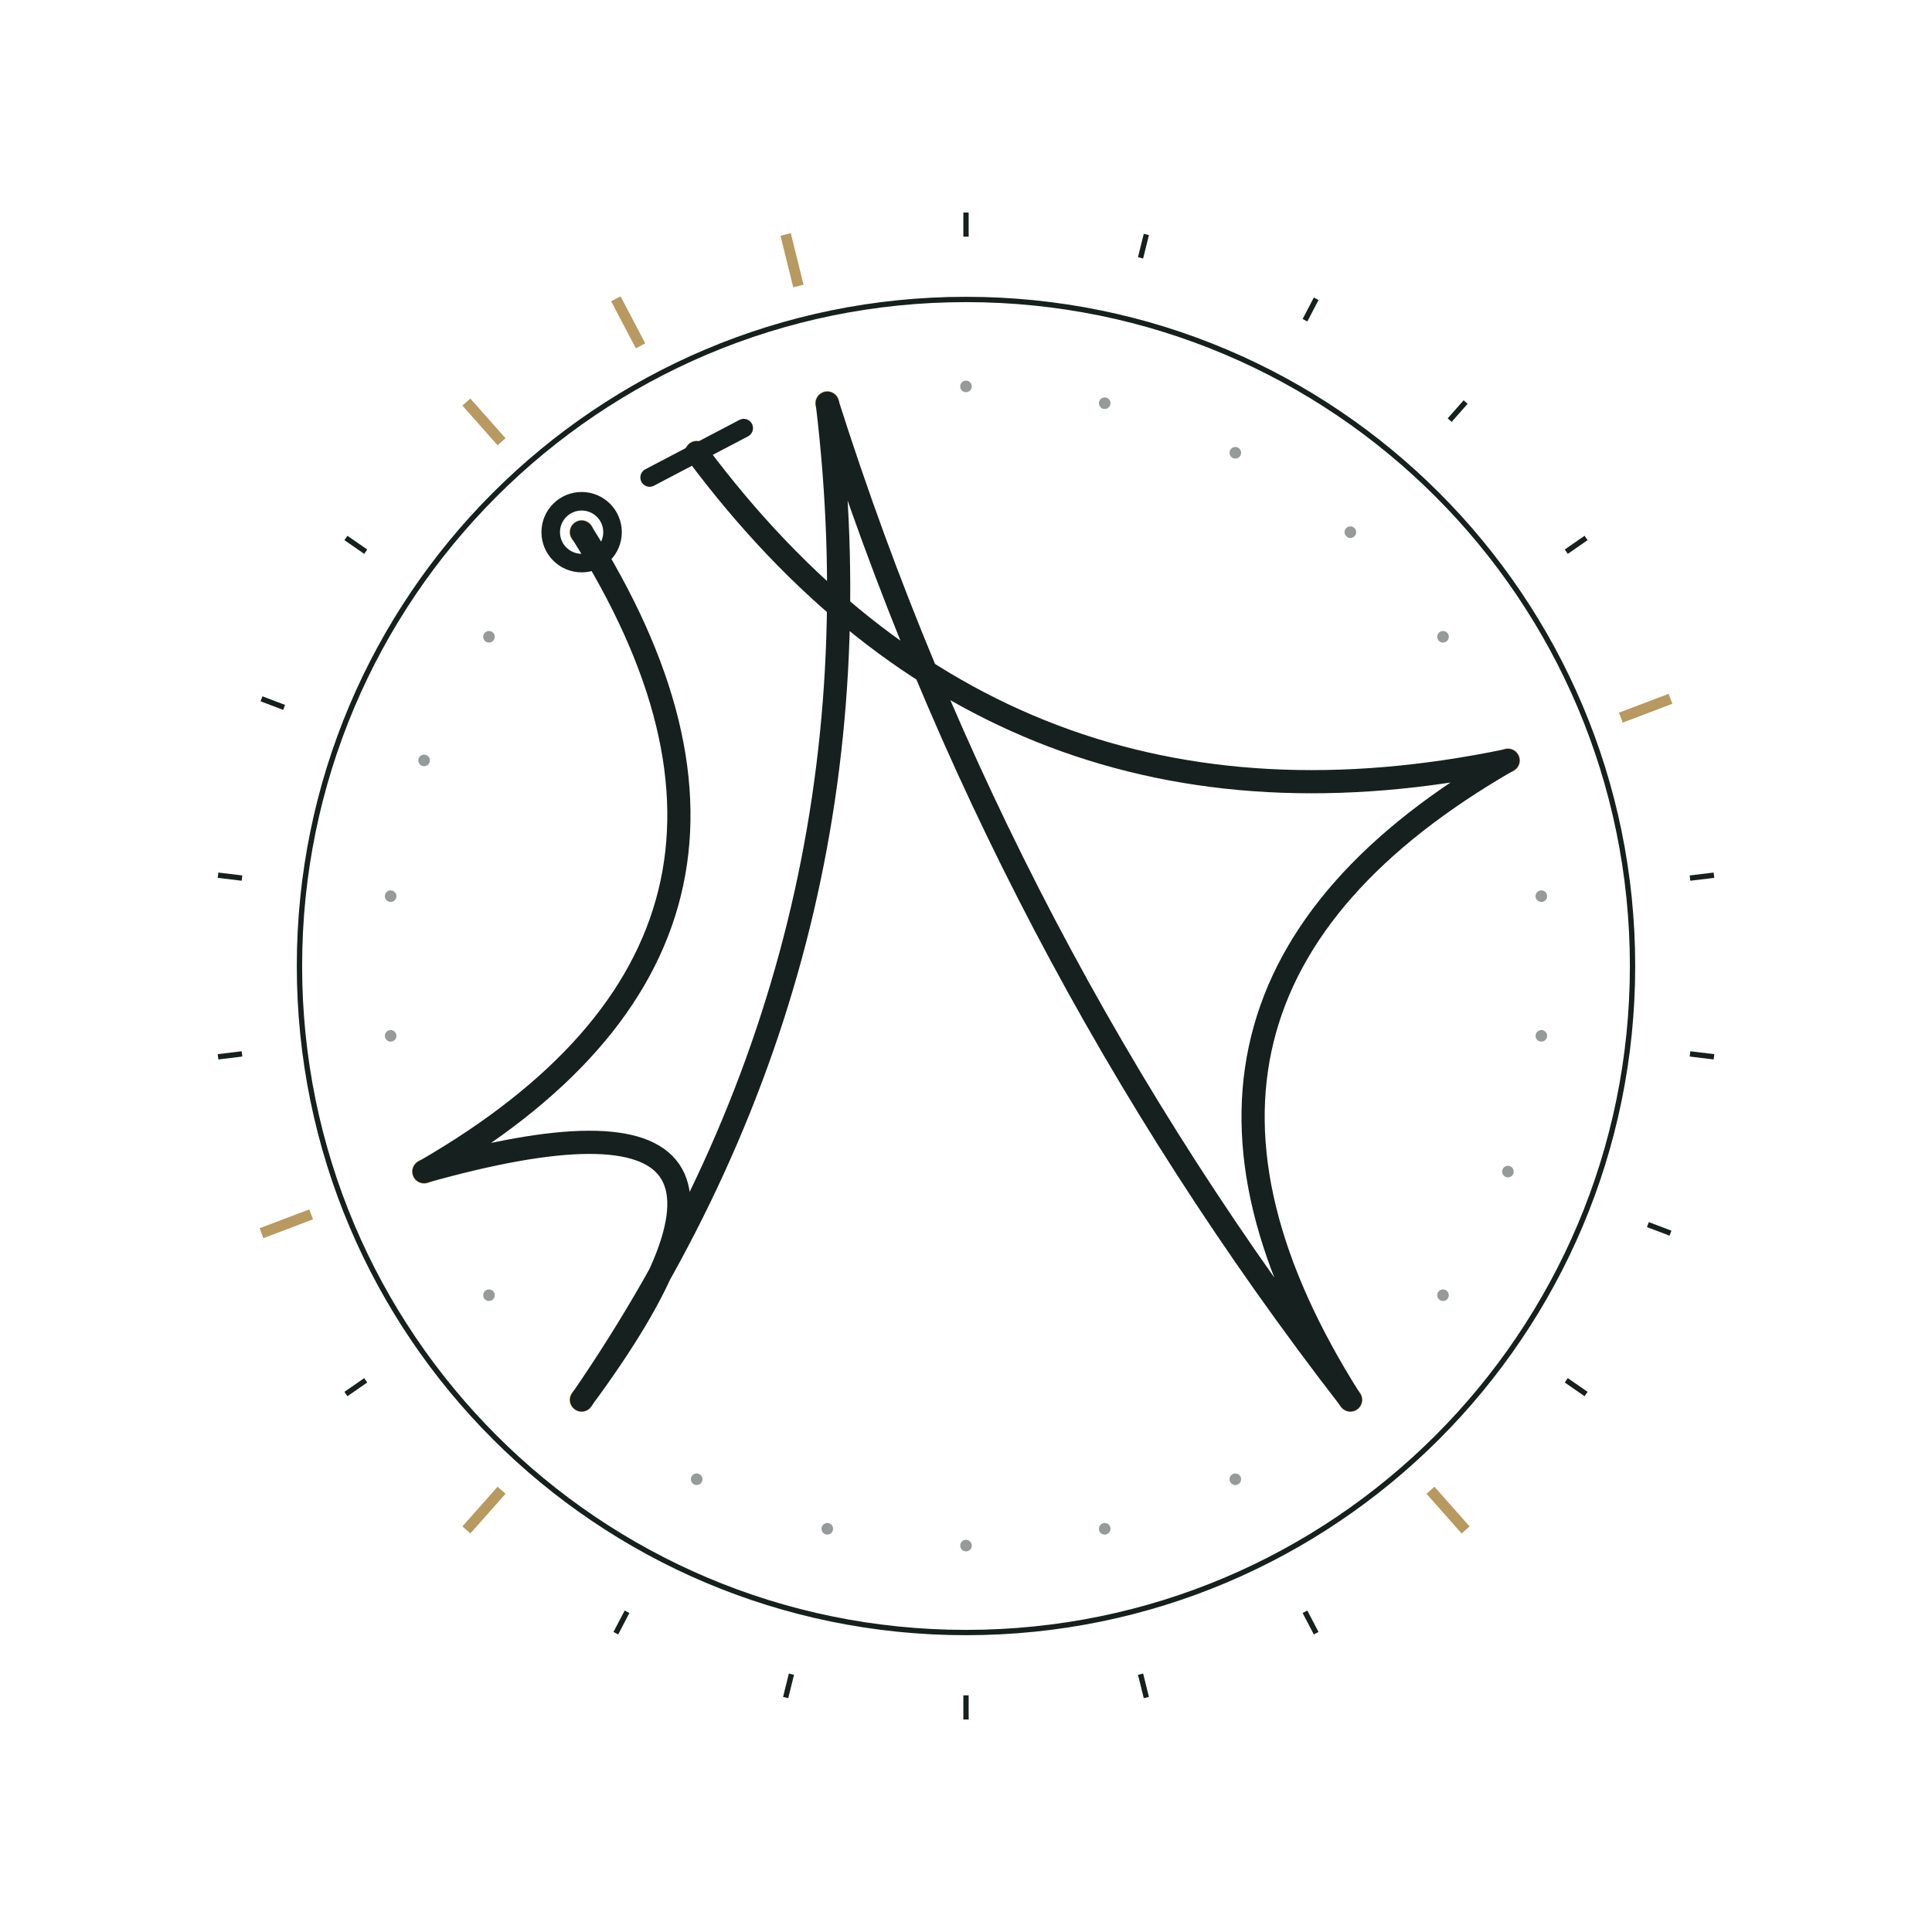
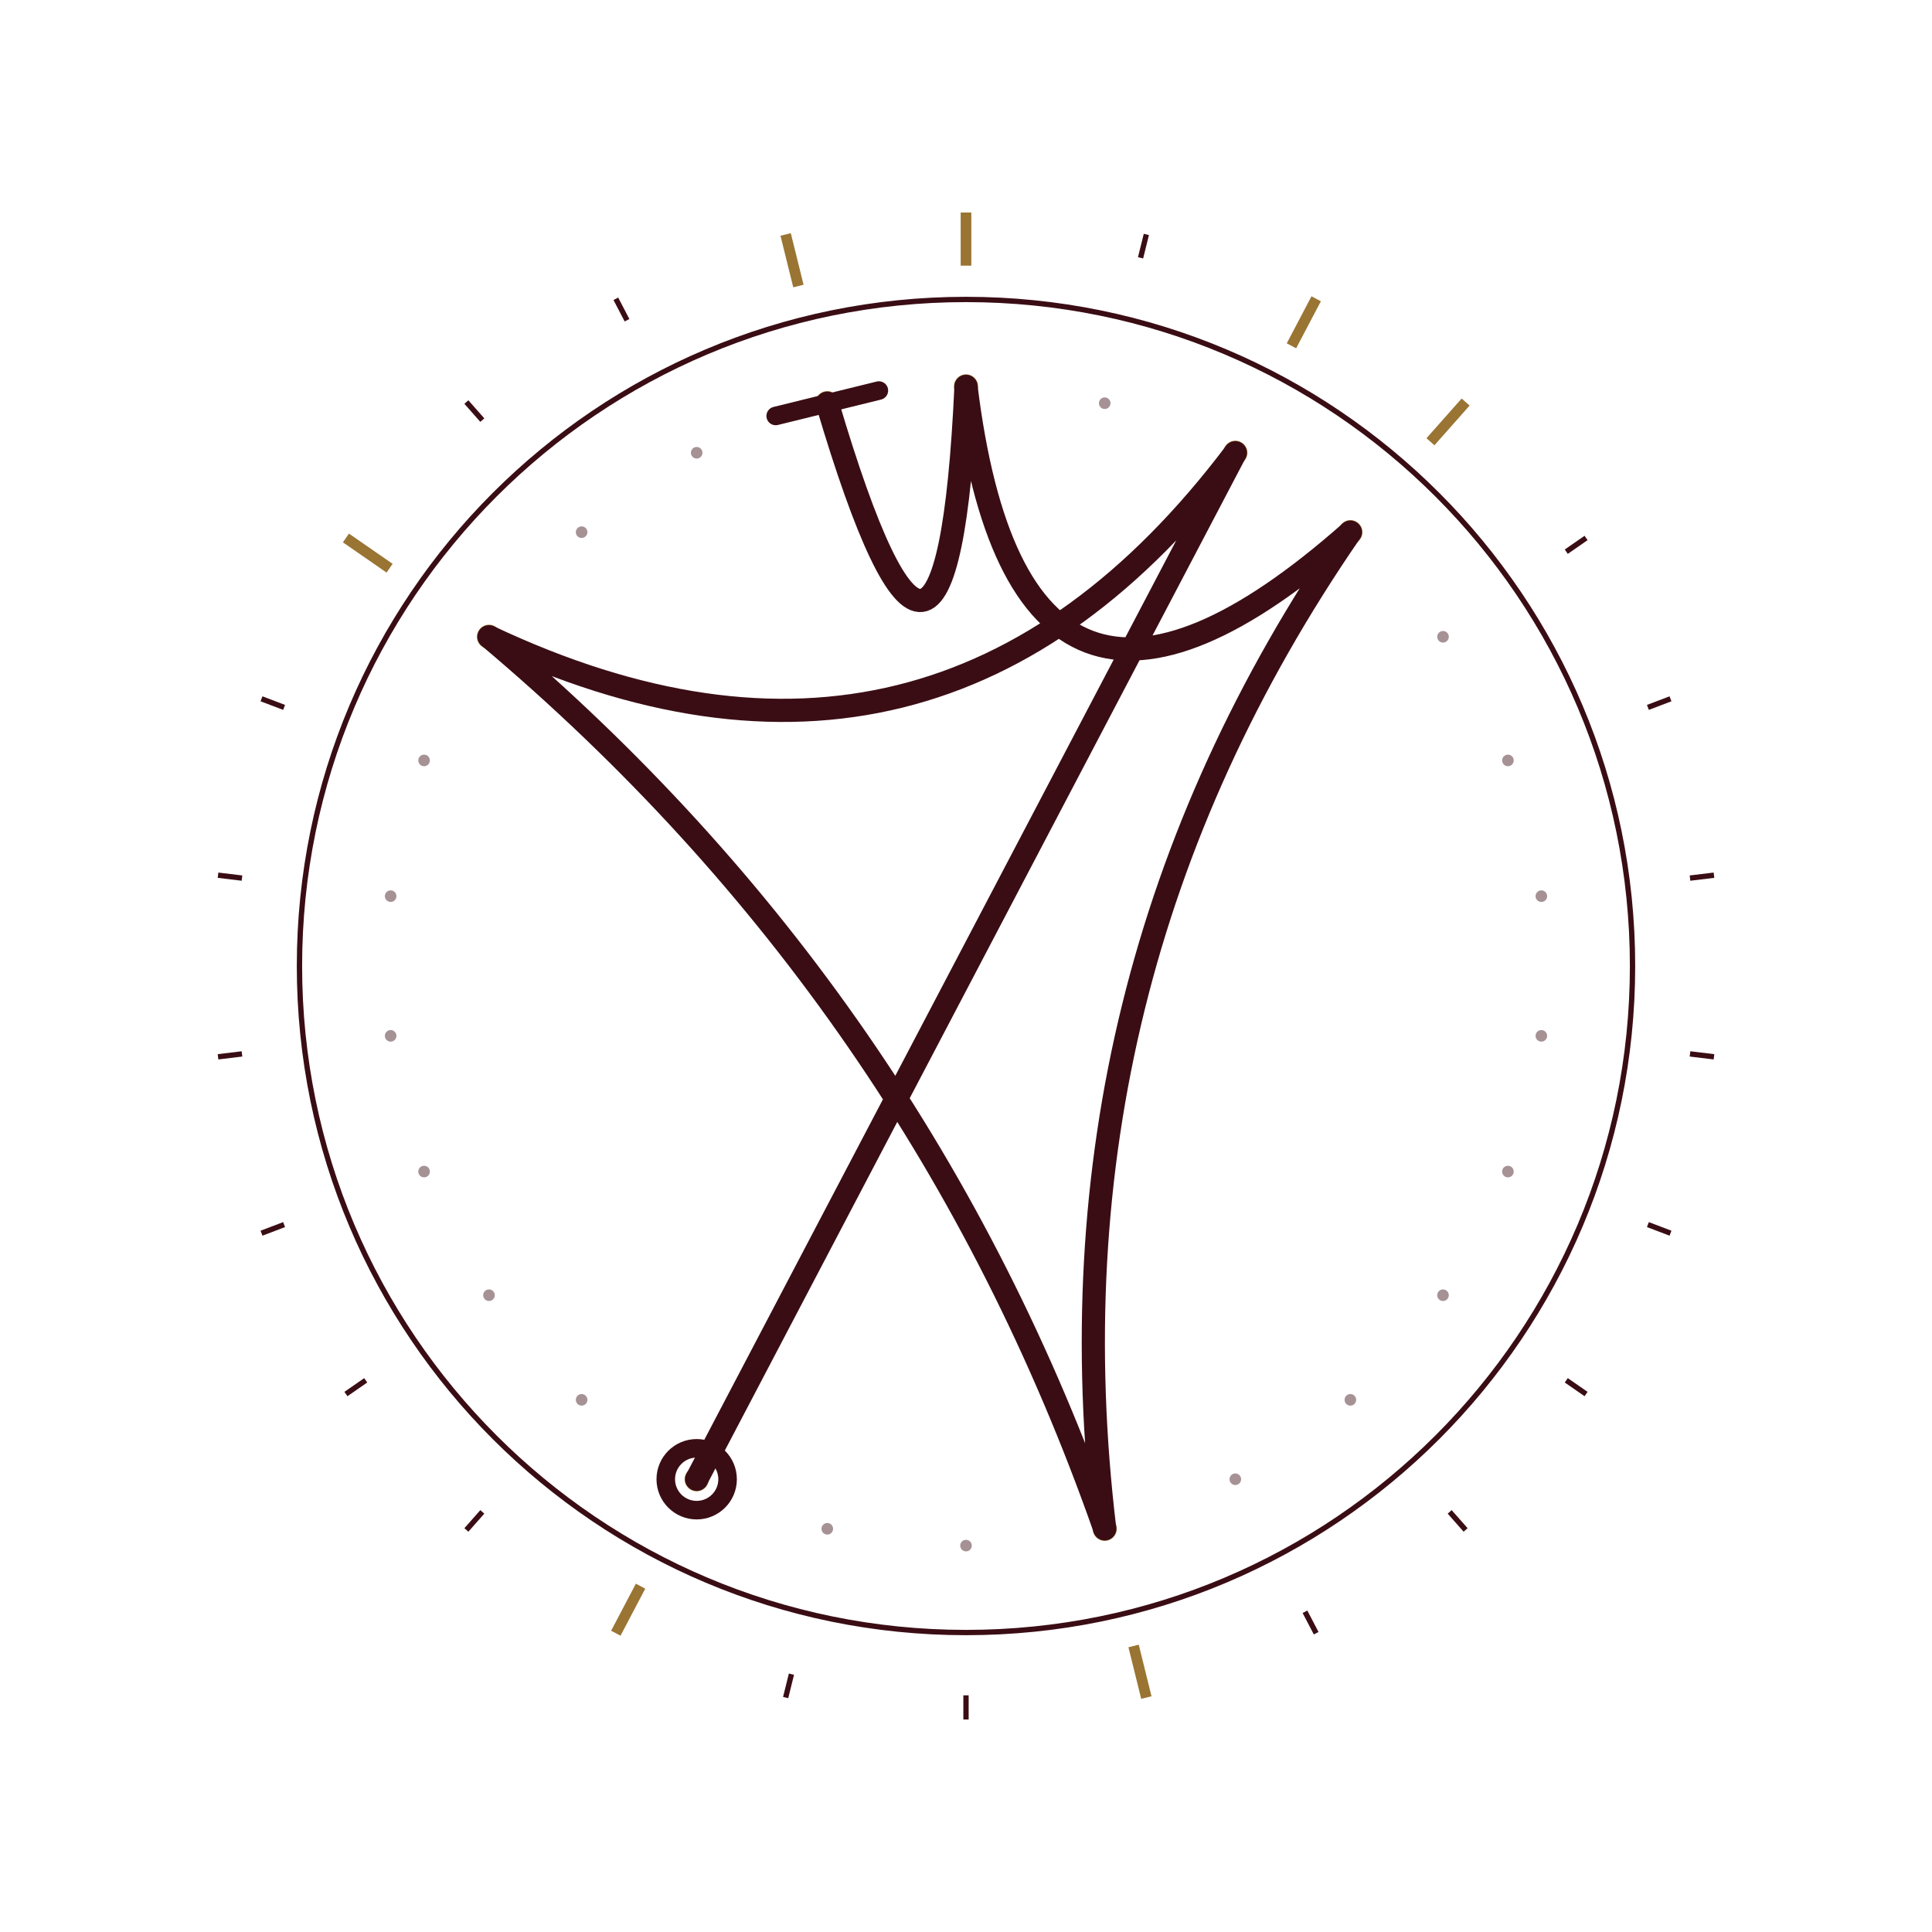
- <svg xmlns="http://www.w3.org/2000/svg" viewBox="-100 -100 200 200" role="img" aria-label="VESHIRO house seal">
-   <line x1="0" y1="-75.5" x2="0" y2="-78" stroke="#16201E" stroke-width="0.55" />
-   <line x1="35.09" y1="66.85" x2="36.25" y2="69.07" stroke="#16201E" stroke-width="0.55" />
-   <line x1="-62.14" y1="-42.89" x2="-64.19" y2="-44.31" stroke="#16201E" stroke-width="0.55" />
-   <line x1="74.95" y1="9.1" x2="77.43" y2="9.4" stroke="#16201E" stroke-width="0.55" />
-   <line x1="-67.79" y1="25.71" x2="-72.93" y2="27.66" stroke="#B8995F" stroke-width="1.1" />
-   <line x1="50.07" y1="-56.51" x2="51.72" y2="-58.38" stroke="#16201E" stroke-width="0.55" />
-   <line x1="-18.07" y1="73.31" x2="-18.67" y2="75.73" stroke="#16201E" stroke-width="0.55" />
-   <line x1="-17.35" y1="-70.39" x2="-18.67" y2="-75.73" stroke="#B8995F" stroke-width="1.1" />
-   <line x1="48.08" y1="54.27" x2="51.72" y2="58.38" stroke="#B8995F" stroke-width="1.1" />
-   <line x1="-70.59" y1="-26.77" x2="-72.93" y2="-27.66" stroke="#16201E" stroke-width="0.55" />
-   <line x1="74.95" y1="-9.1" x2="77.43" y2="-9.4" stroke="#16201E" stroke-width="0.55" />
-   <line x1="-62.14" y1="42.89" x2="-64.19" y2="44.31" stroke="#16201E" stroke-width="0.55" />
-   <line x1="35.09" y1="-66.85" x2="36.25" y2="-69.07" stroke="#16201E" stroke-width="0.55" />
-   <line x1="0" y1="75.5" x2="0" y2="78" stroke="#16201E" stroke-width="0.55" />
-   <line x1="-33.69" y1="-64.2" x2="-36.25" y2="-69.07" stroke="#B8995F" stroke-width="1.1" />
-   <line x1="62.14" y1="42.89" x2="64.19" y2="44.31" stroke="#16201E" stroke-width="0.55" />
-   <line x1="-74.95" y1="-9.1" x2="-77.43" y2="-9.4" stroke="#16201E" stroke-width="0.55" />
-   <line x1="67.79" y1="-25.71" x2="72.93" y2="-27.66" stroke="#B8995F" stroke-width="1.1" />
-   <line x1="-48.08" y1="54.27" x2="-51.72" y2="58.38" stroke="#B8995F" stroke-width="1.1" />
-   <line x1="18.07" y1="-73.31" x2="18.67" y2="-75.73" stroke="#16201E" stroke-width="0.55" />
-   <line x1="18.07" y1="73.31" x2="18.67" y2="75.73" stroke="#16201E" stroke-width="0.55" />
-   <line x1="-48.08" y1="-54.27" x2="-51.72" y2="-58.38" stroke="#B8995F" stroke-width="1.1" />
-   <line x1="70.59" y1="26.77" x2="72.93" y2="27.66" stroke="#16201E" stroke-width="0.55" />
-   <line x1="-74.95" y1="9.1" x2="-77.43" y2="9.4" stroke="#16201E" stroke-width="0.55" />
-   <line x1="62.14" y1="-42.89" x2="64.19" y2="-44.31" stroke="#16201E" stroke-width="0.55" />
-   <line x1="-35.09" y1="66.85" x2="-36.25" y2="69.07" stroke="#16201E" stroke-width="0.55" />
-   <circle cx="0" cy="0" r="69" fill="none" stroke="#16201E" stroke-width="0.55" />
-   <circle cx="0" cy="-60" r="0.6" fill="#16201E" opacity="0.45" />
-   <circle cx="27.88" cy="53.13" r="0.6" fill="#16201E" opacity="0.45" />
-   <circle cx="-49.38" cy="-34.08" r="0.6" fill="#16201E" opacity="0.45" />
-   <circle cx="59.56" cy="7.23" r="0.6" fill="#16201E" opacity="0.45" />
-   <circle cx="-56.1" cy="21.28" r="1.25" fill="#B8995F" opacity="1" />
-   <circle cx="39.79" cy="-44.91" r="0.6" fill="#16201E" opacity="0.45" />
-   <circle cx="-14.36" cy="58.26" r="0.6" fill="#16201E" opacity="0.45" />
-   <circle cx="-14.36" cy="-58.26" r="1.25" fill="#B8995F" opacity="1" />
-   <circle cx="39.79" cy="44.91" r="1.25" fill="#B8995F" opacity="1" />
-   <circle cx="-56.1" cy="-21.28" r="0.6" fill="#16201E" opacity="0.45" />
-   <circle cx="59.56" cy="-7.23" r="0.6" fill="#16201E" opacity="0.45" />
-   <circle cx="-49.38" cy="34.08" r="0.6" fill="#16201E" opacity="0.45" />
-   <circle cx="27.88" cy="-53.13" r="0.6" fill="#16201E" opacity="0.45" />
-   <circle cx="0" cy="60" r="0.6" fill="#16201E" opacity="0.45" />
-   <circle cx="-27.88" cy="-53.13" r="1.25" fill="#B8995F" opacity="1" />
-   <circle cx="49.38" cy="34.08" r="0.6" fill="#16201E" opacity="0.45" />
-   <circle cx="-59.56" cy="-7.23" r="0.6" fill="#16201E" opacity="0.45" />
-   <circle cx="56.1" cy="-21.28" r="1.25" fill="#B8995F" opacity="1" />
-   <circle cx="-39.79" cy="44.91" r="1.25" fill="#B8995F" opacity="1" />
-   <circle cx="14.36" cy="-58.26" r="0.6" fill="#16201E" opacity="0.45" />
-   <circle cx="14.36" cy="58.26" r="0.6" fill="#16201E" opacity="0.45" />
-   <circle cx="-39.79" cy="-44.91" r="1.25" fill="#B8995F" opacity="1" />
-   <circle cx="56.1" cy="21.28" r="0.6" fill="#16201E" opacity="0.45" />
-   <circle cx="-59.56" cy="7.23" r="0.6" fill="#16201E" opacity="0.45" />
-   <circle cx="49.38" cy="-34.08" r="0.6" fill="#16201E" opacity="0.45" />
-   <circle cx="-27.88" cy="53.13" r="0.6" fill="#16201E" opacity="0.45" />
-   <path class="vs-name" d="M-39.79 -44.91 Q-13.42 -3.31 -56.1 21.28 Q-13.42 9.27 -39.79 44.91 Q-7.58 -1.87 -14.36 -58.26 Q3.56 -1.87 39.79 44.91 Q13.42 3.31 56.1 -21.28 Q3.95 -10.42 -27.88 -53.13" fill="none" stroke="#16201E" stroke-width="2.4" stroke-linecap="round" stroke-linejoin="round" pathLength="1" />
+ <svg xmlns="http://www.w3.org/2000/svg" viewBox="-100 -100 200 200" role="img" aria-label="RESYTAL house seal">
+   <line x1="0" y1="-72.5" x2="0" y2="-78" stroke="#9A7433" stroke-width="1.1" />
+   <line x1="74.95" y1="9.1" x2="77.43" y2="9.4" stroke="#3A0D14" stroke-width="0.55" />
+   <line x1="-18.07" y1="73.31" x2="-18.67" y2="75.73" stroke="#3A0D14" stroke-width="0.55" />
+   <line x1="-70.59" y1="-26.77" x2="-72.93" y2="-27.66" stroke="#3A0D14" stroke-width="0.55" />
+   <line x1="33.69" y1="-64.2" x2="36.25" y2="-69.07" stroke="#9A7433" stroke-width="1.1" />
+   <line x1="62.14" y1="42.89" x2="64.19" y2="44.31" stroke="#3A0D14" stroke-width="0.55" />
+   <line x1="-50.07" y1="56.51" x2="-51.72" y2="58.38" stroke="#3A0D14" stroke-width="0.55" />
+   <line x1="-50.07" y1="-56.51" x2="-51.72" y2="-58.38" stroke="#3A0D14" stroke-width="0.55" />
+   <line x1="62.14" y1="-42.89" x2="64.19" y2="-44.31" stroke="#3A0D14" stroke-width="0.55" />
+   <line x1="35.09" y1="66.85" x2="36.25" y2="69.07" stroke="#3A0D14" stroke-width="0.55" />
+   <line x1="-70.59" y1="26.77" x2="-72.93" y2="27.66" stroke="#3A0D14" stroke-width="0.55" />
+   <line x1="-17.35" y1="-70.39" x2="-18.67" y2="-75.73" stroke="#9A7433" stroke-width="1.1" />
+   <line x1="74.95" y1="-9.1" x2="77.43" y2="-9.4" stroke="#3A0D14" stroke-width="0.55" />
+   <line x1="0" y1="75.5" x2="0" y2="78" stroke="#3A0D14" stroke-width="0.55" />
+   <line x1="-74.95" y1="-9.1" x2="-77.43" y2="-9.4" stroke="#3A0D14" stroke-width="0.55" />
+   <line x1="18.07" y1="-73.31" x2="18.67" y2="-75.73" stroke="#3A0D14" stroke-width="0.55" />
+   <line x1="70.59" y1="26.77" x2="72.93" y2="27.66" stroke="#3A0D14" stroke-width="0.55" />
+   <line x1="-33.69" y1="64.2" x2="-36.25" y2="69.07" stroke="#9A7433" stroke-width="1.1" />
+   <line x1="-59.67" y1="-41.18" x2="-64.19" y2="-44.31" stroke="#9A7433" stroke-width="1.1" />
+   <line x1="48.08" y1="-54.27" x2="51.72" y2="-58.38" stroke="#9A7433" stroke-width="1.1" />
+   <line x1="50.07" y1="56.51" x2="51.72" y2="58.38" stroke="#3A0D14" stroke-width="0.55" />
+   <line x1="-62.14" y1="42.89" x2="-64.19" y2="44.31" stroke="#3A0D14" stroke-width="0.55" />
+   <line x1="-35.09" y1="-66.85" x2="-36.25" y2="-69.07" stroke="#3A0D14" stroke-width="0.55" />
+   <line x1="70.59" y1="-26.77" x2="72.93" y2="-27.66" stroke="#3A0D14" stroke-width="0.55" />
+   <line x1="17.35" y1="70.39" x2="18.67" y2="75.73" stroke="#9A7433" stroke-width="1.1" />
+   <line x1="-74.95" y1="9.1" x2="-77.43" y2="9.4" stroke="#3A0D14" stroke-width="0.55" />
+   <circle cx="0" cy="0" r="69" fill="none" stroke="#3A0D14" stroke-width="0.55" />
+   <circle cx="0" cy="-60" r="1.25" fill="#9A7433" opacity="1" />
+   <circle cx="59.56" cy="7.23" r="0.6" fill="#3A0D14" opacity="0.45" />
+   <circle cx="-14.36" cy="58.26" r="0.6" fill="#3A0D14" opacity="0.45" />
+   <circle cx="-56.1" cy="-21.28" r="0.6" fill="#3A0D14" opacity="0.45" />
+   <circle cx="27.88" cy="-53.13" r="1.25" fill="#9A7433" opacity="1" />
+   <circle cx="49.38" cy="34.08" r="0.6" fill="#3A0D14" opacity="0.45" />
+   <circle cx="-39.79" cy="44.91" r="0.6" fill="#3A0D14" opacity="0.45" />
+   <circle cx="-39.79" cy="-44.91" r="0.6" fill="#3A0D14" opacity="0.45" />
+   <circle cx="49.38" cy="-34.08" r="0.6" fill="#3A0D14" opacity="0.45" />
+   <circle cx="27.88" cy="53.13" r="0.6" fill="#3A0D14" opacity="0.45" />
+   <circle cx="-56.1" cy="21.28" r="0.6" fill="#3A0D14" opacity="0.45" />
+   <circle cx="-14.36" cy="-58.26" r="1.25" fill="#9A7433" opacity="1" />
+   <circle cx="59.56" cy="-7.23" r="0.6" fill="#3A0D14" opacity="0.45" />
+   <circle cx="0" cy="60" r="0.6" fill="#3A0D14" opacity="0.45" />
+   <circle cx="-59.56" cy="-7.23" r="0.6" fill="#3A0D14" opacity="0.45" />
+   <circle cx="14.36" cy="-58.26" r="0.6" fill="#3A0D14" opacity="0.45" />
+   <circle cx="56.1" cy="21.28" r="0.6" fill="#3A0D14" opacity="0.45" />
+   <circle cx="-27.88" cy="53.13" r="1.25" fill="#9A7433" opacity="1" />
+   <circle cx="-49.38" cy="-34.08" r="1.25" fill="#9A7433" opacity="1" />
+   <circle cx="39.79" cy="-44.91" r="1.25" fill="#9A7433" opacity="1" />
+   <circle cx="39.79" cy="44.91" r="0.6" fill="#3A0D14" opacity="0.45" />
+   <circle cx="-49.38" cy="34.08" r="0.6" fill="#3A0D14" opacity="0.45" />
+   <circle cx="-27.88" cy="-53.13" r="0.6" fill="#3A0D14" opacity="0.45" />
+   <circle cx="56.1" cy="-21.28" r="0.6" fill="#3A0D14" opacity="0.45" />
+   <circle cx="14.36" cy="58.26" r="1.25" fill="#9A7433" opacity="1" />
+   <circle cx="-59.56" cy="7.23" r="0.6" fill="#3A0D14" opacity="0.45" />
+   <path class="vs-name" d="M-27.88 53.13 Q0 0 27.88 -53.13 Q-3.01 -12.21 -49.38 -34.08 Q-4.9 3.38 14.36 58.26 Q7.58 1.87 39.79 -44.91 Q5.57 -14.69 0 -60 Q-2.01 -16.56 -14.36 -58.26" fill="none" stroke="#3A0D14" stroke-width="2.4" stroke-linecap="round" stroke-linejoin="round" pathLength="1" />
  <g class="vs-term">
-     <circle cx="-39.79" cy="-44.91" r="3.2" fill="none" stroke="#16201E" stroke-width="1.92" />
-     <line x1="-32.75" y1="-50.57" x2="-23.01" y2="-55.68" stroke="#16201E" stroke-width="1.92" stroke-linecap="round" />
+     <circle cx="-27.88" cy="53.13" r="3.2" fill="none" stroke="#3A0D14" stroke-width="1.92" />
+     <line x1="-19.7" y1="-56.94" x2="-9.02" y2="-59.57" stroke="#3A0D14" stroke-width="1.92" stroke-linecap="round" />
  </g>
</svg>
